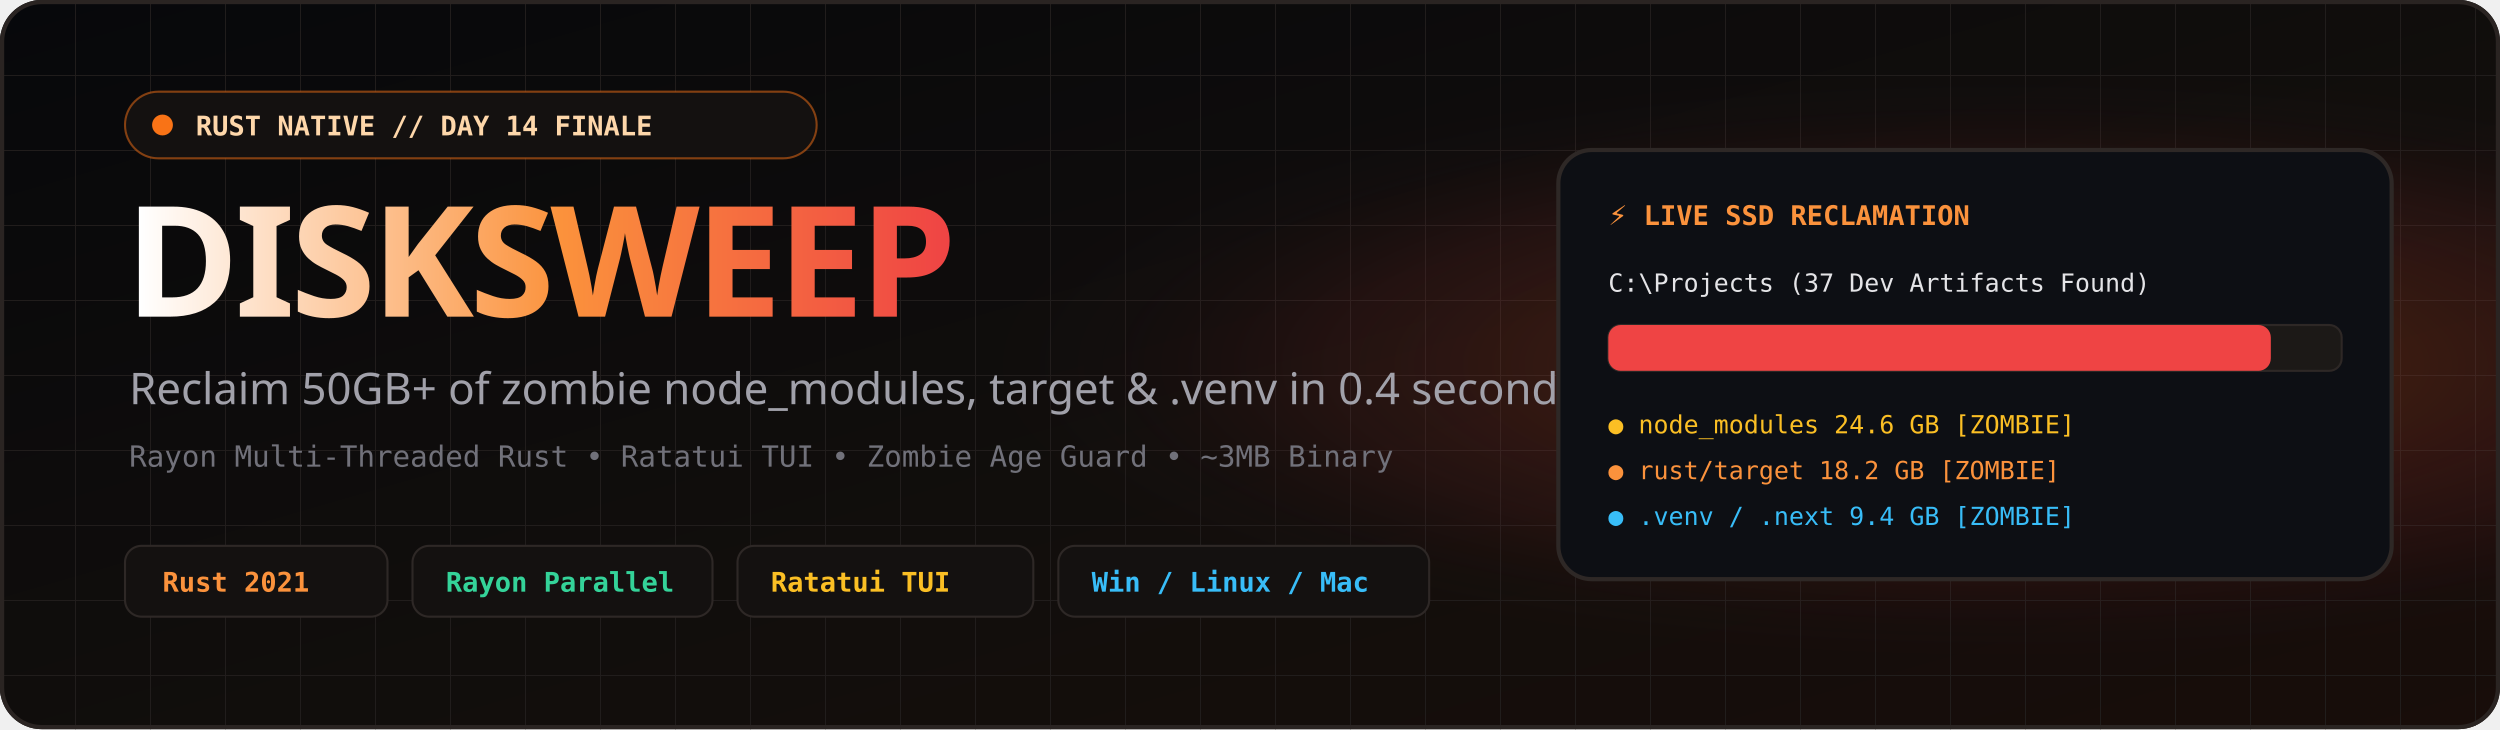
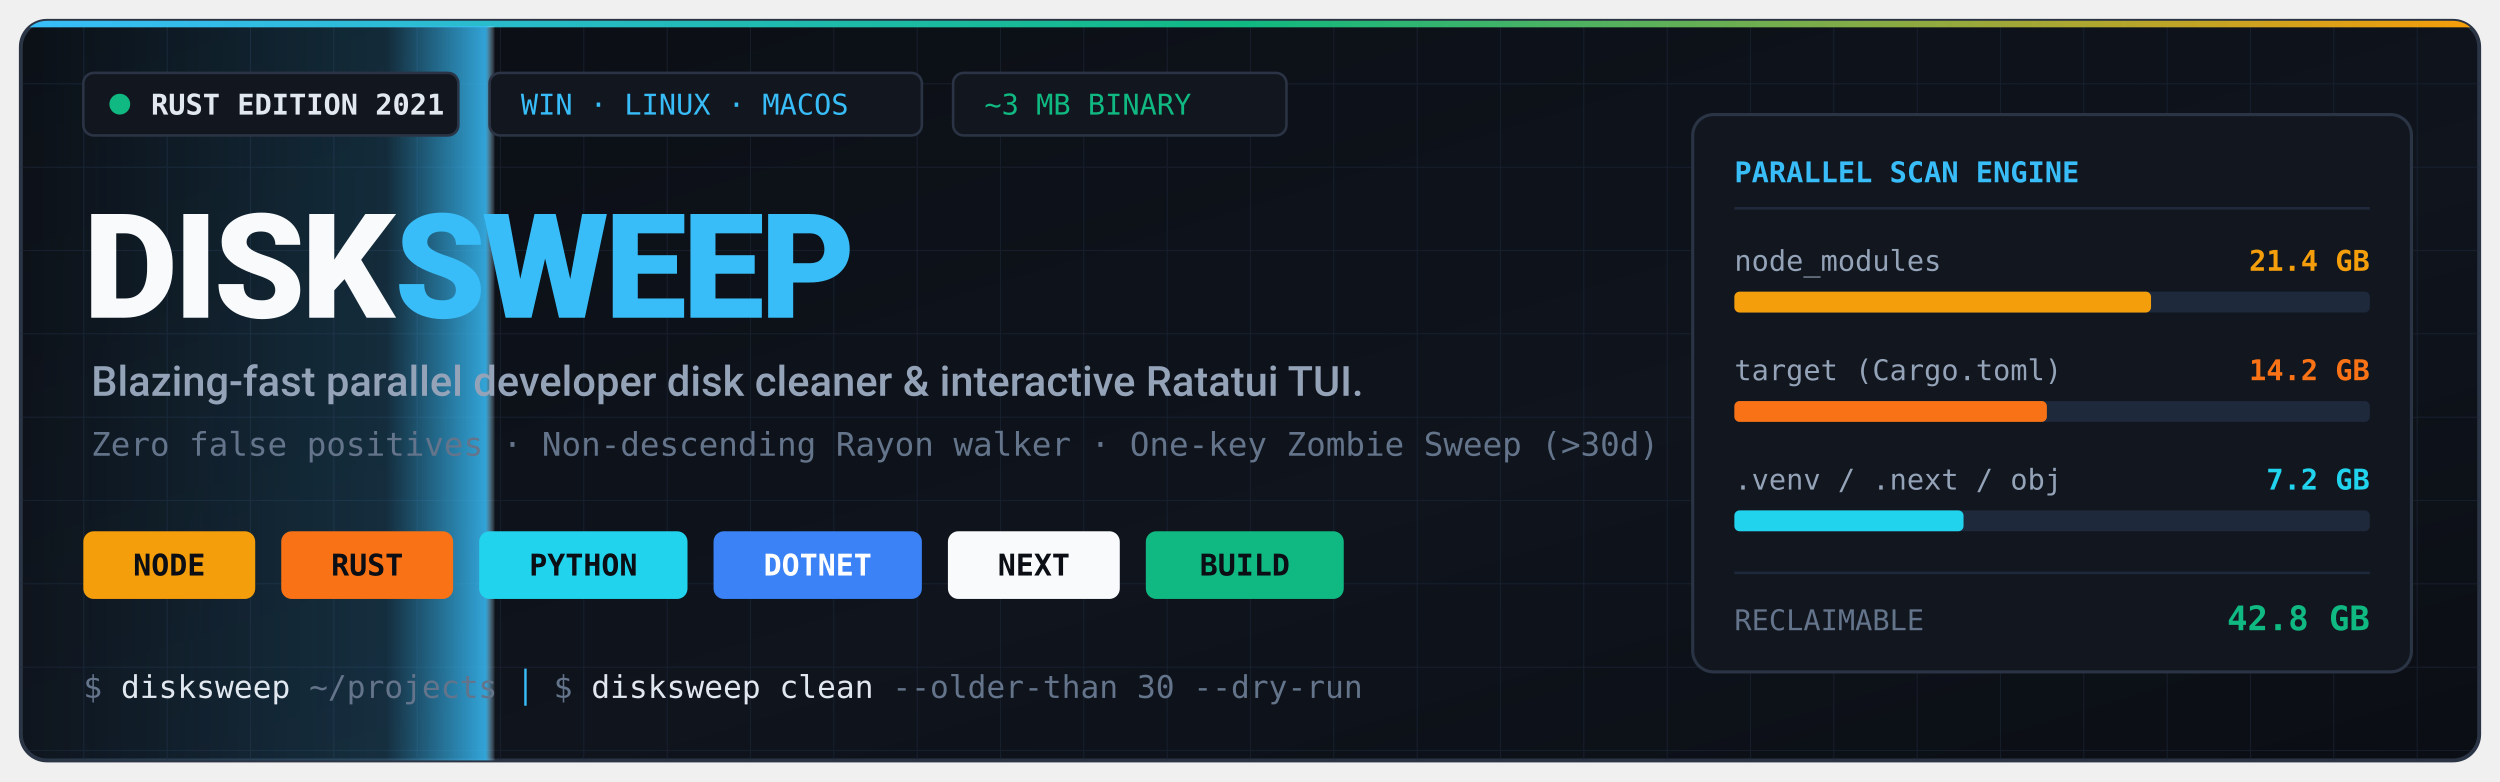
- <svg xmlns="http://www.w3.org/2000/svg" viewBox="0 0 1200 350" width="1200" height="350">
+ <svg xmlns="http://www.w3.org/2000/svg" viewBox="0 0 960 300" width="960" height="300" role="img" aria-label="DiskSweep — Industrial Precision Rust Developer Disk Cleaner">
  <defs>
-     <linearGradient id="bg" x1="0%" y1="0%" x2="100%" y2="100%">
-       <stop offset="0%" stop-color="#07080B" />
-       <stop offset="55%" stop-color="#110E0C" />
-       <stop offset="100%" stop-color="#180D0A" />
+     <linearGradient id="bgGrad" x1="0%" y1="0%" x2="100%" y2="100%">
+       <stop offset="0%" stop-color="#0B0E14" />
+       <stop offset="60%" stop-color="#0F141D" />
+       <stop offset="100%" stop-color="#0B0E14" />
    </linearGradient>
-     <radialGradient id="rustGlow" cx="80%" cy="50%" r="42%">
-       <stop offset="0%" stop-color="#F97316" stop-opacity="0.28" />
-       <stop offset="65%" stop-color="#EF4444" stop-opacity="0.08" />
-       <stop offset="100%" stop-color="#07080B" stop-opacity="0" />
-     </radialGradient>
-     <linearGradient id="titleGrad" x1="0%" y1="0%" x2="100%" y2="0%">
-       <stop offset="0%" stop-color="#FFFFFF" />
-       <stop offset="52%" stop-color="#FB923C" />
-       <stop offset="100%" stop-color="#EF4444" />
+     <linearGradient id="sweepBeam" x1="0%" y1="0%" x2="100%" y2="0%">
+       <stop offset="0%" stop-color="#38BDF8" stop-opacity="0" />
+       <stop offset="78%" stop-color="#38BDF8" stop-opacity="0.16" />
+       <stop offset="98%" stop-color="#38BDF8" stop-opacity="0.85" />
+       <stop offset="100%" stop-color="#E0F2FE" stop-opacity="0" />
    </linearGradient>
-     <pattern id="grid" width="36" height="36" patternUnits="userSpaceOnUse">
-       <path d="M 36 0 L 0 0 0 36" fill="none" stroke="#221E1D" stroke-width="0.9" />
+     <linearGradient id="accentLine" x1="0%" y1="0%" x2="100%" y2="0%">
+       <stop offset="0%" stop-color="#38BDF8" />
+       <stop offset="50%" stop-color="#10B981" />
+       <stop offset="100%" stop-color="#F59E0B" />
+     </linearGradient>
+     <pattern id="grid" width="32" height="32" patternUnits="userSpaceOnUse">
+       <path d="M 32 0 L 0 0 0 32" fill="none" stroke="#1E293B" stroke-width="0.75" opacity="0.55" />
    </pattern>
+     <clipPath id="frameClip">
+       <rect x="8" y="8" width="944" height="284" rx="10" />
+     </clipPath>
    <style>
-       .ssd-bar { animation: reclaim 5s ease-in-out infinite; }
-       .pulse { animation: blink 1.5s ease-in-out infinite; }
-       @keyframes reclaim {
-         0%, 20% { width: 318px; fill: #EF4444; }
-         55%, 85% { width: 132px; fill: #10B981; }
-         100% { width: 318px; fill: #EF4444; }
+       .mono { font-family: ui-monospace, SFMono-Regular, Menlo, Monaco, Consolas, monospace; }
+       .sans { font-family: -apple-system, BlinkMacSystemFont, "Segoe UI", Roboto, Helvetica, Arial, sans-serif; }
+       .sweep {
+         animation: scanSweep 4.2s cubic-bezier(0.45, 0.05, 0.55, 0.95) infinite;
      }
-       @keyframes blink {
+       .pulseDot {
+         animation: pulseGlow 2.2s ease-in-out infinite;
+       }
+       .barAnim1 { animation: barBreath1 3.6s ease-in-out infinite; }
+       .barAnim2 { animation: barBreath2 3.6s ease-in-out infinite; }
+       .barAnim3 { animation: barBreath3 3.6s ease-in-out infinite; }
+       @keyframes scanSweep {
+         0% { transform: translateX(-220px); }
+         100% { transform: translateX(1020px); }
+       }
+       @keyframes pulseGlow {
        0%, 100% { opacity: 1; }
        50% { opacity: 0.35; }
      }
+       @keyframes barBreath1 {
+         0%, 100% { width: 148px; }
+         50% { width: 168px; }
+       }
+       @keyframes barBreath2 {
+         0%, 100% { width: 112px; }
+         50% { width: 132px; }
+       }
+       @keyframes barBreath3 {
+         0%, 100% { width: 84px; }
+         50% { width: 98px; }
+       }
    </style>
  </defs>
-   <rect width="1200" height="350" rx="20" fill="url(#bg)" />
-   <rect width="1200" height="350" rx="20" fill="url(#grid)" />
-   <rect width="1200" height="350" rx="20" fill="url(#rustGlow)" />
-   <rect x="1" y="1" width="1198" height="348" rx="19" fill="none" stroke="#2A2422" stroke-width="2" />
-   <g transform="translate(60, 44)">
-     <rect width="332" height="32" rx="16" fill="#141110" stroke="#F97316" stroke-opacity="0.5" />
-     <circle class="pulse" cx="18" cy="16" r="5" fill="#F97316" />
-     <text x="34" y="21" fill="#FED7AA" font-family="Consolas, monospace" font-size="13" font-weight="700">RUST NATIVE // DAY 14 FINALE</text>
-   </g>
-   <text x="60" y="152" fill="url(#titleGrad)" font-family="'Segoe UI', sans-serif" font-size="74" font-weight="900" letter-spacing="-2">DISKSWEEP</text>
-   <text x="62" y="194" fill="#A1A1AA" font-family="'Segoe UI', sans-serif" font-size="21" font-weight="500">Reclaim 50GB+ of zombie node_modules, target &amp; .venv in 0.4 seconds.</text>
-   <text x="62" y="224" fill="#71717A" font-family="Consolas, monospace" font-size="14">Rayon Multi-Threaded Rust  •  Ratatui TUI  •  Zombie Age Guard  •  ~3MB Binary</text>
-   <g transform="translate(60, 262)" font-family="Consolas, monospace" font-size="13" font-weight="700">
-     <rect x="0" y="0" width="126" height="34" rx="8" fill="#141110" stroke="#2E2826" />
-     <text x="18" y="22" fill="#FB923C">Rust 2021</text>
-     <rect x="138" y="0" width="144" height="34" rx="8" fill="#141110" stroke="#2E2826" />
-     <text x="154" y="22" fill="#34D399">Rayon Parallel</text>
-     <rect x="294" y="0" width="142" height="34" rx="8" fill="#141110" stroke="#2E2826" />
-     <text x="310" y="22" fill="#FBBF24">Ratatui TUI</text>
-     <rect x="448" y="0" width="178" height="34" rx="8" fill="#141110" stroke="#2E2826" />
-     <text x="464" y="22" fill="#38BDF8">Win / Linux / Mac</text>
-   </g>
-   <g transform="translate(748, 72)">
-     <rect width="400" height="206" rx="16" fill="#0D0F14" stroke="#2E2826" stroke-width="2" />
-     <text x="24" y="36" fill="#FB923C" font-family="Consolas, monospace" font-size="13" font-weight="700">⚡ LIVE SSD RECLAMATION</text>
-     <text x="24" y="68" fill="#E4E4E7" font-family="Consolas, monospace" font-size="12">C:\Projects (37 Dev Artifacts Found)</text>
-     <rect x="24" y="84" width="352" height="22" rx="6" fill="#1C1917" stroke="#2E2826" />
-     <rect class="ssd-bar" x="24" y="84" width="318" height="22" rx="6" fill="#EF4444" />
-     <g font-family="Consolas, monospace" font-size="12">
-       <text x="24" y="136" fill="#FBBF24">● node_modules   24.6 GB  [ZOMBIE]</text>
-       <text x="24" y="158" fill="#FB923C">● rust/target    18.2 GB  [ZOMBIE]</text>
-       <text x="24" y="180" fill="#38BDF8">● .venv / .next   9.4 GB  [ZOMBIE]</text>
+   <rect x="8" y="8" width="944" height="284" rx="10" fill="url(#bgGrad)" stroke="#2A3444" stroke-width="1.5" />
+   <g clip-path="url(#frameClip)">
+     <rect x="8" y="8" width="944" height="284" fill="url(#grid)" />
+     <rect x="8" y="8" width="944" height="2.5" fill="url(#accentLine)" />
+     <rect class="sweep" x="0" y="10" width="190" height="282" fill="url(#sweepBeam)" />
+     <rect x="32" y="28" width="144" height="24" rx="4" fill="#11161F" stroke="#2A3444" stroke-width="1" />
+     <circle class="pulseDot" cx="46" cy="40" r="4" fill="#10B981" />
+     <text x="58" y="44" class="mono" font-size="11" font-weight="700" fill="#E2E8F0">RUST EDITION 2021</text>
+     <rect x="188" y="28" width="166" height="24" rx="4" fill="#11161F" stroke="#2A3444" stroke-width="1" />
+     <text x="200" y="44" class="mono" font-size="11" fill="#38BDF8">WIN · LINUX · MACOS</text>
+     <rect x="366" y="28" width="128" height="24" rx="4" fill="#11161F" stroke="#2A3444" stroke-width="1" />
+     <text x="378" y="44" class="mono" font-size="11" fill="#10B981">~3 MB BINARY</text>
+     <text x="32" y="122" class="sans" font-size="56" font-weight="800" letter-spacing="-1.5" fill="#F8FAFC">
+       DISK<tspan fill="#38BDF8">SWEEP</tspan>
+     </text>
+     <text x="35" y="152" class="sans" font-size="16" font-weight="500" fill="#94A3B8">
+       Blazing-fast parallel developer disk cleaner &amp; interactive Ratatui TUI.
+     </text>
+     <text x="35" y="175" class="mono" font-size="12.5" fill="#64748B">
+       Zero false positives · Non-descending Rayon walker · One-key Zombie Sweep (&gt;30d)
+     </text>
+     <g transform="translate(32, 204)">
+       <rect x="0" y="0" width="66" height="26" rx="4" fill="#F59E0B" />
+       <text x="33" y="17" text-anchor="middle" class="mono" font-size="11.5" font-weight="800" fill="#0B0E14">NODE</text>
+       <rect x="76" y="0" width="66" height="26" rx="4" fill="#F97316" />
+       <text x="109" y="17" text-anchor="middle" class="mono" font-size="11.5" font-weight="800" fill="#0B0E14">RUST</text>
+       <rect x="152" y="0" width="80" height="26" rx="4" fill="#22D3EE" />
+       <text x="192" y="17" text-anchor="middle" class="mono" font-size="11.5" font-weight="800" fill="#0B0E14">PYTHON</text>
+       <rect x="242" y="0" width="80" height="26" rx="4" fill="#3B82F6" />
+       <text x="282" y="17" text-anchor="middle" class="mono" font-size="11.5" font-weight="800" fill="#FFFFFF">DOTNET</text>
+       <rect x="332" y="0" width="66" height="26" rx="4" fill="#F8FAFC" />
+       <text x="365" y="17" text-anchor="middle" class="mono" font-size="11.5" font-weight="800" fill="#0B0E14">NEXT</text>
+       <rect x="408" y="0" width="76" height="26" rx="4" fill="#10B981" />
+       <text x="446" y="17" text-anchor="middle" class="mono" font-size="11.5" font-weight="800" fill="#0B0E14">BUILD</text>
    </g>
+     <g transform="translate(650, 44)">
+       <rect x="0" y="0" width="276" height="214" rx="8" fill="#11161F" stroke="#2A3444" stroke-width="1.2" />
+       <text x="16" y="26" class="mono" font-size="11" font-weight="700" fill="#38BDF8">PARALLEL SCAN ENGINE</text>
+       <line x1="16" y1="36" x2="260" y2="36" stroke="#1E293B" stroke-width="1" />
+       <text x="16" y="60" class="mono" font-size="11" fill="#94A3B8">node_modules</text>
+       <text x="260" y="60" text-anchor="end" class="mono" font-size="11" font-weight="700" fill="#F59E0B">21.4 GB</text>
+       <rect x="16" y="68" width="244" height="8" rx="2" fill="#1E293B" />
+       <rect class="barAnim1" x="16" y="68" width="160" height="8" rx="2" fill="#F59E0B" />
+       <text x="16" y="102" class="mono" font-size="11" fill="#94A3B8">target (Cargo.toml)</text>
+       <text x="260" y="102" text-anchor="end" class="mono" font-size="11" font-weight="700" fill="#F97316">14.2 GB</text>
+       <rect x="16" y="110" width="244" height="8" rx="2" fill="#1E293B" />
+       <rect class="barAnim2" x="16" y="110" width="120" height="8" rx="2" fill="#F97316" />
+       <text x="16" y="144" class="mono" font-size="11" fill="#94A3B8">.venv / .next / obj</text>
+       <text x="260" y="144" text-anchor="end" class="mono" font-size="11" font-weight="700" fill="#22D3EE">7.2 GB</text>
+       <rect x="16" y="152" width="244" height="8" rx="2" fill="#1E293B" />
+       <rect class="barAnim3" x="16" y="152" width="88" height="8" rx="2" fill="#22D3EE" />
+       <line x1="16" y1="176" x2="260" y2="176" stroke="#1E293B" stroke-width="1" />
+       <text x="16" y="198" class="mono" font-size="11" fill="#64748B">RECLAIMABLE</text>
+       <text x="260" y="198" text-anchor="end" class="mono" font-size="13" font-weight="800" fill="#10B981">42.8 GB</text>
+     </g>
+     <text x="32" y="268" class="mono" font-size="12" fill="#64748B">$ <tspan fill="#E2E8F0">disksweep</tspan> ~/projects  <tspan fill="#38BDF8">│</tspan>  $ <tspan fill="#E2E8F0">disksweep clean</tspan> --older-than 30 --dry-run</text>
  </g>
</svg>
